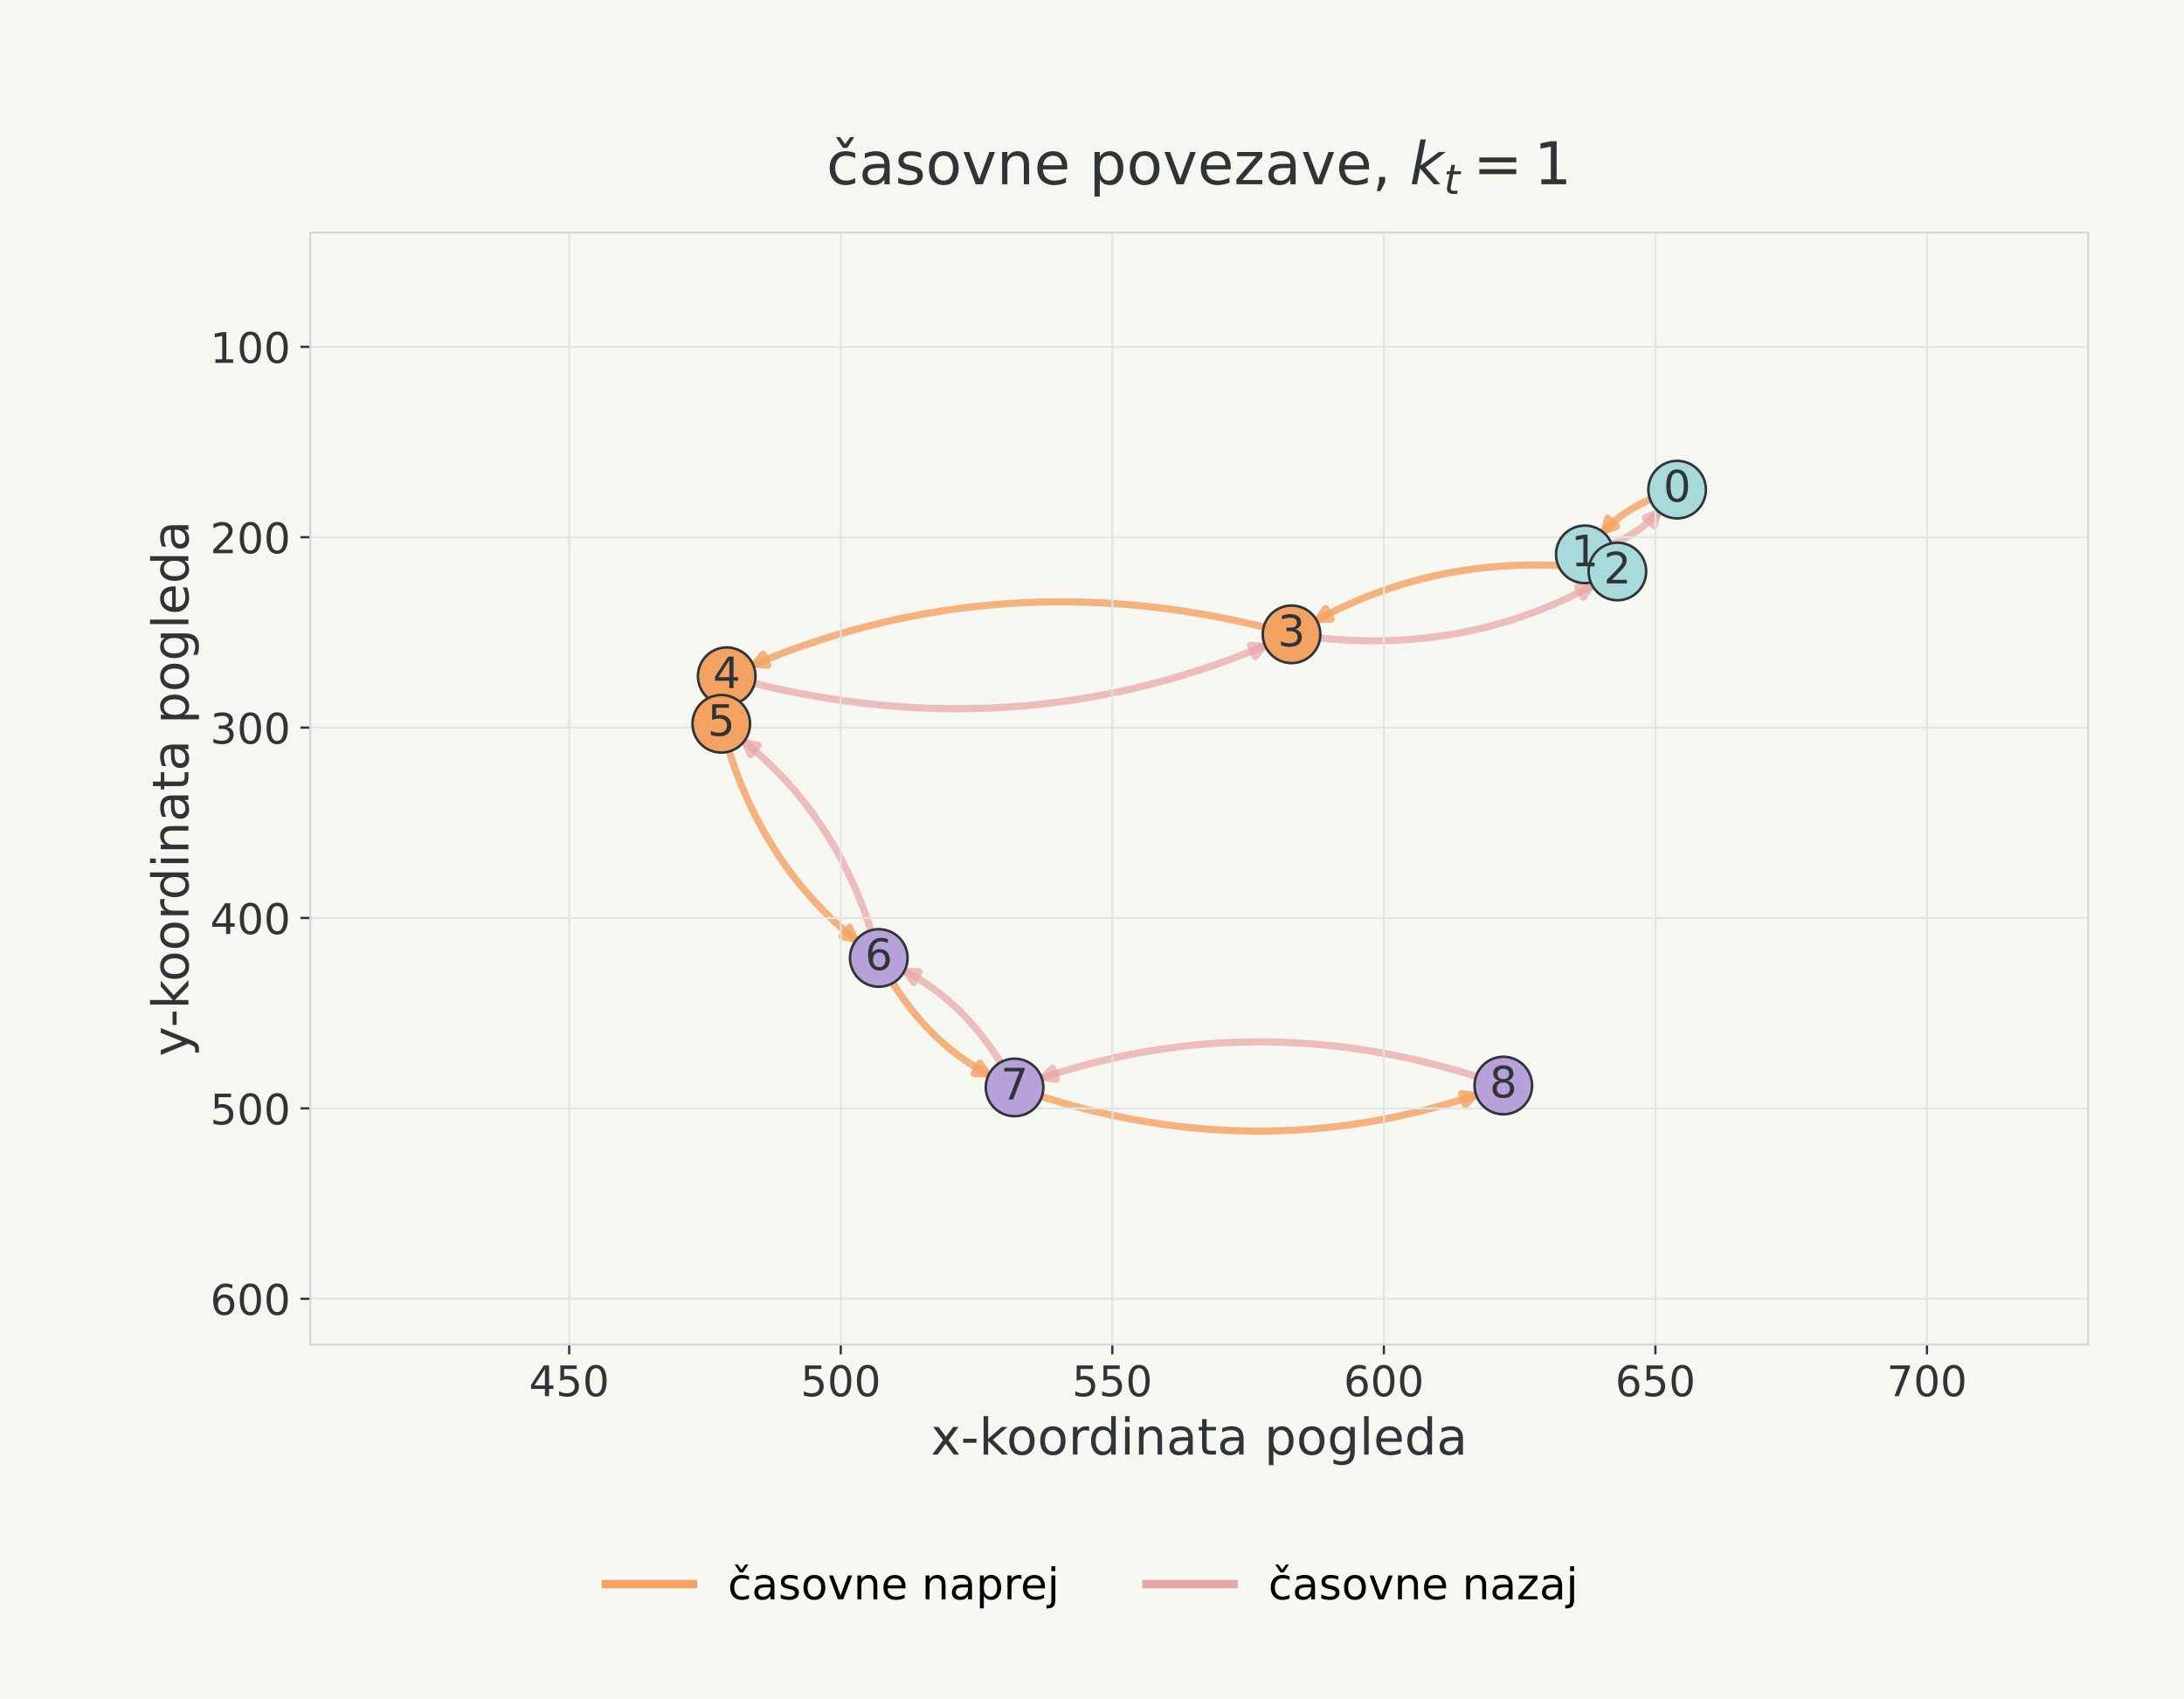
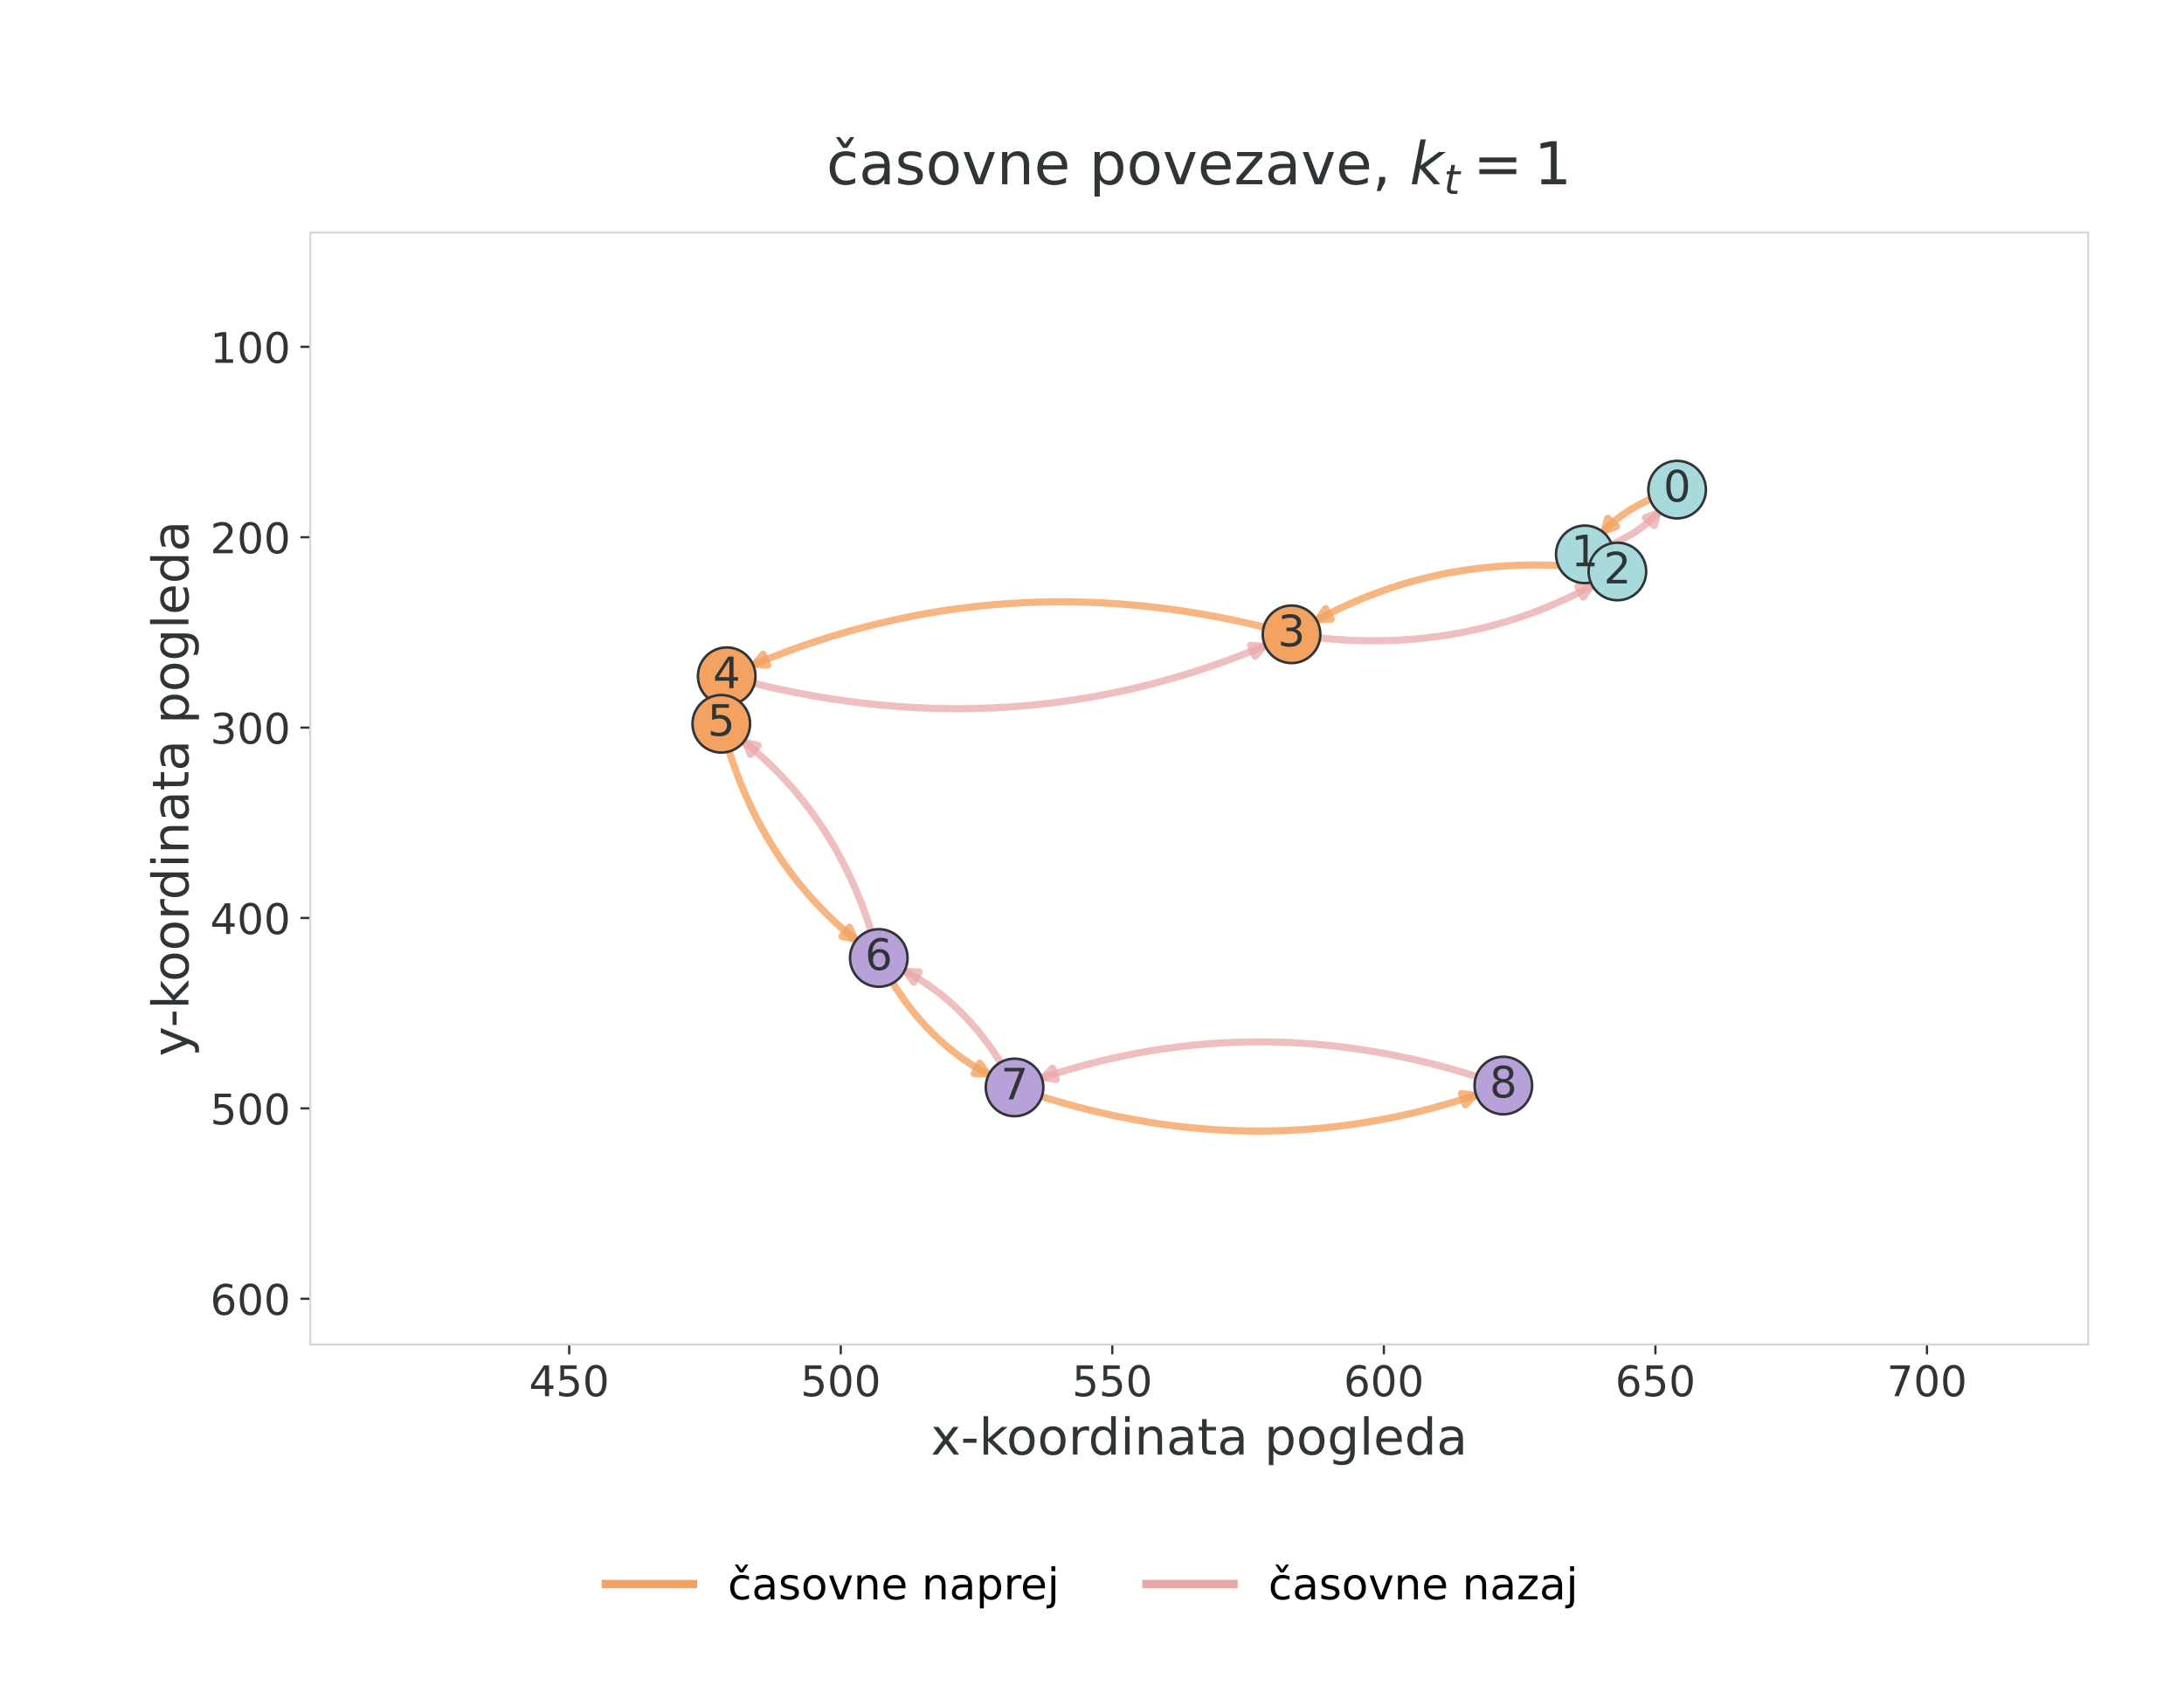
<svg xmlns="http://www.w3.org/2000/svg" xmlns:xlink="http://www.w3.org/1999/xlink" width="777.6pt" height="604.8pt" viewBox="0 0 777.6 604.8" version="1.1">
  <defs>
    <style type="text/css">*{stroke-linejoin: round; stroke-linecap: butt}</style>
  </defs>
  <g id="figure_1">
    <g id="patch_1">
-       <path d="M 0 604.8  L 777.6 604.8  L 777.6 0  L 0 0  z " style="fill: #f7f7f2" />
+       <path d="M 0 604.8  L 777.6 604.8  L 777.6 0  L 0 0  L 0 604.8  z " style="fill: none" />
    </g>
    <g id="axes_1">
      <g id="patch_2">
-         <path d="M 110.468 478.744  L 743.472 478.744  L 743.472 82.808  L 110.468 82.808  z " style="fill: #f7f7f2" />
+         <path d="M 110.468 478.744  L 743.472 478.744  L 743.472 82.808  L 110.468 82.808  L 110.468 478.744  z " style="fill: none" />
      </g>
      <g id="patch_3">
-         <path d="M 589.633 176.89  Q 577.819 181.767 571.134 189.1  " clip-path="url(#pa1e1b4587c)" style="fill: none; opacity: 0.8; stroke: #f4a261; stroke-width: 2.556; stroke-linecap: round" />
-         <path d="M 575.541 187.401  L 571.134 189.1  L 572.419 184.556  z " clip-path="url(#pa1e1b4587c)" style="fill: #f4a261; opacity: 0.8; stroke: #f4a261; stroke-width: 2.556; stroke-linecap: round" />
+         <path d="M 589.633 176.89  Q 577.819 181.767 571.134 189.1  " clip-path="url(#p4561eba653)" style="fill: none; opacity: 0.8; stroke: #f4a261; stroke-width: 2.556; stroke-linecap: round" />
+         <path d="M 575.541 187.401  L 571.134 189.1  L 572.419 184.556  z " clip-path="url(#p4561eba653)" style="fill: #f4a261; opacity: 0.8; stroke: #f4a261; stroke-width: 2.556; stroke-linecap: round" />
      </g>
      <g id="patch_4">
-         <path d="M 570.669 202.043  Q 573.088 203.105 573.032 203.098  " clip-path="url(#pa1e1b4587c)" style="fill: none; opacity: 0.8; stroke: #f4a261; stroke-width: 2.556; stroke-linecap: round" />
-         <path d="M 569.14 200.422  L 573.032 203.098  L 568.557 204.606  z " clip-path="url(#pa1e1b4587c)" style="fill: #f4a261; opacity: 0.8; stroke: #f4a261; stroke-width: 2.556; stroke-linecap: round" />
+         <path d="M 570.669 202.043  Q 573.088 203.105 573.032 203.098  " clip-path="url(#p4561eba653)" style="fill: none; opacity: 0.8; stroke: #f4a261; stroke-width: 2.556; stroke-linecap: round" />
+         <path d="M 569.14 200.422  L 573.032 203.098  L 568.557 204.606  z " clip-path="url(#p4561eba653)" style="fill: #f4a261; opacity: 0.8; stroke: #f4a261; stroke-width: 2.556; stroke-linecap: round" />
      </g>
      <g id="patch_5">
-         <path d="M 568.015 202.429  Q 514.306 196.279 469.249 220.6  " clip-path="url(#pa1e1b4587c)" style="fill: none; opacity: 0.8; stroke: #f4a261; stroke-width: 2.556; stroke-linecap: round" />
-         <path d="M 473.969 220.452  L 469.249 220.6  L 471.963 216.735  z " clip-path="url(#pa1e1b4587c)" style="fill: #f4a261; opacity: 0.8; stroke: #f4a261; stroke-width: 2.556; stroke-linecap: round" />
+         <path d="M 568.015 202.429  Q 514.306 196.279 469.249 220.6  " clip-path="url(#p4561eba653)" style="fill: none; opacity: 0.8; stroke: #f4a261; stroke-width: 2.556; stroke-linecap: round" />
+         <path d="M 473.969 220.452  L 469.249 220.6  L 471.963 216.735  z " clip-path="url(#p4561eba653)" style="fill: #f4a261; opacity: 0.8; stroke: #f4a261; stroke-width: 2.556; stroke-linecap: round" />
      </g>
      <g id="patch_6">
-         <path d="M 452.191 223.831  Q 356.8 199.709 268.647 236.537  " clip-path="url(#pa1e1b4587c)" style="fill: none; opacity: 0.8; stroke: #f4a261; stroke-width: 2.556; stroke-linecap: round" />
-         <path d="M 273.359 236.858  L 268.647 236.537  L 271.73 232.96  z " clip-path="url(#pa1e1b4587c)" style="fill: #f4a261; opacity: 0.8; stroke: #f4a261; stroke-width: 2.556; stroke-linecap: round" />
+         <path d="M 452.191 223.831  Q 356.8 199.709 268.647 236.537  " clip-path="url(#p4561eba653)" style="fill: none; opacity: 0.8; stroke: #f4a261; stroke-width: 2.556; stroke-linecap: round" />
+         <path d="M 273.359 236.858  L 268.647 236.537  L 271.73 232.96  z " clip-path="url(#p4561eba653)" style="fill: #f4a261; opacity: 0.8; stroke: #f4a261; stroke-width: 2.556; stroke-linecap: round" />
      </g>
      <g id="patch_7">
-         <path d="M 256.346 248.331  Q 256.237 249.078 256.409 246.982  " clip-path="url(#pa1e1b4587c)" style="fill: none; opacity: 0.8; stroke: #f4a261; stroke-width: 2.556; stroke-linecap: round" />
-         <path d="M 258.858 242.945  L 256.409 246.982  L 254.649 242.6  z " clip-path="url(#pa1e1b4587c)" style="fill: #f4a261; opacity: 0.8; stroke: #f4a261; stroke-width: 2.556; stroke-linecap: round" />
+         <path d="M 256.346 248.331  Q 256.237 249.078 256.409 246.982  " clip-path="url(#p4561eba653)" style="fill: none; opacity: 0.8; stroke: #f4a261; stroke-width: 2.556; stroke-linecap: round" />
+         <path d="M 258.858 242.945  L 256.409 246.982  L 254.649 242.6  z " clip-path="url(#p4561eba653)" style="fill: #f4a261; opacity: 0.8; stroke: #f4a261; stroke-width: 2.556; stroke-linecap: round" />
      </g>
      <g id="patch_8">
-         <path d="M 258.925 265.361  Q 271.914 308.116 304.393 334.471  " clip-path="url(#pa1e1b4587c)" style="fill: none; opacity: 0.8; stroke: #f4a261; stroke-width: 2.556; stroke-linecap: round" />
-         <path d="M 302.444 330.17  L 304.393 334.471  L 299.783 333.45  z " clip-path="url(#pa1e1b4587c)" style="fill: #f4a261; opacity: 0.8; stroke: #f4a261; stroke-width: 2.556; stroke-linecap: round" />
+         <path d="M 258.925 265.361  Q 271.914 308.116 304.393 334.471  " clip-path="url(#p4561eba653)" style="fill: none; opacity: 0.8; stroke: #f4a261; stroke-width: 2.556; stroke-linecap: round" />
+         <path d="M 302.444 330.17  L 304.393 334.471  L 299.783 333.45  z " clip-path="url(#p4561eba653)" style="fill: #f4a261; opacity: 0.8; stroke: #f4a261; stroke-width: 2.556; stroke-linecap: round" />
      </g>
      <g id="patch_9">
-         <path d="M 316.682 348.064  Q 330.42 371.118 351.579 382.401  " clip-path="url(#pa1e1b4587c)" style="fill: none; opacity: 0.8; stroke: #f4a261; stroke-width: 2.556; stroke-linecap: round" />
-         <path d="M 348.845 378.55  L 351.579 382.401  L 346.858 382.277  z " clip-path="url(#pa1e1b4587c)" style="fill: #f4a261; opacity: 0.8; stroke: #f4a261; stroke-width: 2.556; stroke-linecap: round" />
+         <path d="M 316.682 348.064  Q 330.42 371.118 351.579 382.401  " clip-path="url(#p4561eba653)" style="fill: none; opacity: 0.8; stroke: #f4a261; stroke-width: 2.556; stroke-linecap: round" />
+         <path d="M 348.845 378.55  L 351.579 382.401  L 346.858 382.277  z " clip-path="url(#p4561eba653)" style="fill: #f4a261; opacity: 0.8; stroke: #f4a261; stroke-width: 2.556; stroke-linecap: round" />
      </g>
      <g id="patch_10">
-         <path d="M 368.721 389.76  Q 448.351 415.617 525.065 390.045  " clip-path="url(#pa1e1b4587c)" style="fill: none; opacity: 0.8; stroke: #f4a261; stroke-width: 2.556; stroke-linecap: round" />
-         <path d="M 520.39 389.378  L 525.065 390.045  L 521.726 393.385  z " clip-path="url(#pa1e1b4587c)" style="fill: #f4a261; opacity: 0.8; stroke: #f4a261; stroke-width: 2.556; stroke-linecap: round" />
+         <path d="M 368.721 389.76  Q 448.351 415.617 525.065 390.045  " clip-path="url(#p4561eba653)" style="fill: none; opacity: 0.8; stroke: #f4a261; stroke-width: 2.556; stroke-linecap: round" />
+         <path d="M 520.39 389.378  L 525.065 390.045  L 521.726 393.385  z " clip-path="url(#p4561eba653)" style="fill: #f4a261; opacity: 0.8; stroke: #f4a261; stroke-width: 2.556; stroke-linecap: round" />
      </g>
      <g id="patch_11">
-         <path d="M 571.76 194.842  Q 583.573 189.966 590.258 182.633  " clip-path="url(#pa1e1b4587c)" style="fill: none; opacity: 0.72; stroke: #e9a6a6; stroke-width: 2.556; stroke-linecap: round" />
-         <path d="M 585.852 184.331  L 590.258 182.633  L 588.973 187.177  z " clip-path="url(#pa1e1b4587c)" style="fill: #e9a6a6; opacity: 0.72; stroke: #e9a6a6; stroke-width: 2.556; stroke-linecap: round" />
+         <path d="M 571.76 194.842  Q 583.573 189.966 590.258 182.633  " clip-path="url(#p4561eba653)" style="fill: none; opacity: 0.72; stroke: #e9a6a6; stroke-width: 2.556; stroke-linecap: round" />
+         <path d="M 585.852 184.331  L 590.258 182.633  L 588.973 187.177  z " clip-path="url(#p4561eba653)" style="fill: #e9a6a6; opacity: 0.72; stroke: #e9a6a6; stroke-width: 2.556; stroke-linecap: round" />
      </g>
      <g id="patch_12">
-         <path d="M 569.453 198.84  Q 567.034 197.778 567.09 197.786  " clip-path="url(#pa1e1b4587c)" style="fill: none; opacity: 0.72; stroke: #e9a6a6; stroke-width: 2.556; stroke-linecap: round" />
-         <path d="M 570.982 200.461  L 567.09 197.786  L 571.566 196.278  z " clip-path="url(#pa1e1b4587c)" style="fill: #e9a6a6; opacity: 0.72; stroke: #e9a6a6; stroke-width: 2.556; stroke-linecap: round" />
+         <path d="M 569.453 198.84  Q 567.034 197.778 567.09 197.786  " clip-path="url(#p4561eba653)" style="fill: none; opacity: 0.72; stroke: #e9a6a6; stroke-width: 2.556; stroke-linecap: round" />
+         <path d="M 570.982 200.461  L 567.09 197.786  L 571.566 196.278  z " clip-path="url(#p4561eba653)" style="fill: #e9a6a6; opacity: 0.72; stroke: #e9a6a6; stroke-width: 2.556; stroke-linecap: round" />
      </g>
      <g id="patch_13">
-         <path d="M 467.689 226.927  Q 521.399 233.078 566.456 208.756  " clip-path="url(#pa1e1b4587c)" style="fill: none; opacity: 0.72; stroke: #e9a6a6; stroke-width: 2.556; stroke-linecap: round" />
-         <path d="M 561.735 208.904  L 566.456 208.756  L 563.742 212.621  z " clip-path="url(#pa1e1b4587c)" style="fill: #e9a6a6; opacity: 0.72; stroke: #e9a6a6; stroke-width: 2.556; stroke-linecap: round" />
+         <path d="M 467.689 226.927  Q 521.399 233.078 566.456 208.756  " clip-path="url(#p4561eba653)" style="fill: none; opacity: 0.72; stroke: #e9a6a6; stroke-width: 2.556; stroke-linecap: round" />
+         <path d="M 561.735 208.904  L 566.456 208.756  L 563.742 212.621  z " clip-path="url(#p4561eba653)" style="fill: #e9a6a6; opacity: 0.72; stroke: #e9a6a6; stroke-width: 2.556; stroke-linecap: round" />
      </g>
      <g id="patch_14">
-         <path d="M 266.393 242.811  Q 361.784 266.933 449.937 230.105  " clip-path="url(#pa1e1b4587c)" style="fill: none; opacity: 0.72; stroke: #e9a6a6; stroke-width: 2.556; stroke-linecap: round" />
-         <path d="M 445.225 229.785  L 449.937 230.105  L 446.853 233.682  z " clip-path="url(#pa1e1b4587c)" style="fill: #e9a6a6; opacity: 0.72; stroke: #e9a6a6; stroke-width: 2.556; stroke-linecap: round" />
+         <path d="M 266.393 242.811  Q 361.784 266.933 449.937 230.105  " clip-path="url(#p4561eba653)" style="fill: none; opacity: 0.72; stroke: #e9a6a6; stroke-width: 2.556; stroke-linecap: round" />
+         <path d="M 445.225 229.785  L 449.937 230.105  L 446.853 233.682  z " clip-path="url(#p4561eba653)" style="fill: #e9a6a6; opacity: 0.72; stroke: #e9a6a6; stroke-width: 2.556; stroke-linecap: round" />
      </g>
      <g id="patch_15">
-         <path d="M 259.202 250.174  Q 259.312 249.427 259.14 251.523  " clip-path="url(#pa1e1b4587c)" style="fill: none; opacity: 0.72; stroke: #e9a6a6; stroke-width: 2.556; stroke-linecap: round" />
-         <path d="M 256.69 255.56  L 259.14 251.523  L 260.9 255.905  z " clip-path="url(#pa1e1b4587c)" style="fill: #e9a6a6; opacity: 0.72; stroke: #e9a6a6; stroke-width: 2.556; stroke-linecap: round" />
+         <path d="M 259.202 250.174  Q 259.312 249.427 259.14 251.523  " clip-path="url(#p4561eba653)" style="fill: none; opacity: 0.72; stroke: #e9a6a6; stroke-width: 2.556; stroke-linecap: round" />
+         <path d="M 256.69 255.56  L 259.14 251.523  L 260.9 255.905  z " clip-path="url(#p4561eba653)" style="fill: #e9a6a6; opacity: 0.72; stroke: #e9a6a6; stroke-width: 2.556; stroke-linecap: round" />
      </g>
      <g id="patch_16">
-         <path d="M 310.767 333.477  Q 297.778 290.722 265.298 264.367  " clip-path="url(#pa1e1b4587c)" style="fill: none; opacity: 0.72; stroke: #e9a6a6; stroke-width: 2.556; stroke-linecap: round" />
-         <path d="M 267.247 268.668  L 265.298 264.367  L 269.909 265.388  z " clip-path="url(#pa1e1b4587c)" style="fill: #e9a6a6; opacity: 0.72; stroke: #e9a6a6; stroke-width: 2.556; stroke-linecap: round" />
+         <path d="M 310.767 333.477  Q 297.778 290.722 265.298 264.367  " clip-path="url(#p4561eba653)" style="fill: none; opacity: 0.72; stroke: #e9a6a6; stroke-width: 2.556; stroke-linecap: round" />
+         <path d="M 267.247 268.668  L 265.298 264.367  L 269.909 265.388  z " clip-path="url(#p4561eba653)" style="fill: #e9a6a6; opacity: 0.72; stroke: #e9a6a6; stroke-width: 2.556; stroke-linecap: round" />
      </g>
      <g id="patch_17">
-         <path d="M 357.427 380.258  Q 343.69 357.204 322.531 345.921  " clip-path="url(#pa1e1b4587c)" style="fill: none; opacity: 0.72; stroke: #e9a6a6; stroke-width: 2.556; stroke-linecap: round" />
-         <path d="M 325.264 349.772  L 322.531 345.921  L 327.252 346.045  z " clip-path="url(#pa1e1b4587c)" style="fill: #e9a6a6; opacity: 0.72; stroke: #e9a6a6; stroke-width: 2.556; stroke-linecap: round" />
+         <path d="M 357.427 380.258  Q 343.69 357.204 322.531 345.921  " clip-path="url(#p4561eba653)" style="fill: none; opacity: 0.72; stroke: #e9a6a6; stroke-width: 2.556; stroke-linecap: round" />
+         <path d="M 325.264 349.772  L 322.531 345.921  L 327.252 346.045  z " clip-path="url(#p4561eba653)" style="fill: #e9a6a6; opacity: 0.72; stroke: #e9a6a6; stroke-width: 2.556; stroke-linecap: round" />
      </g>
      <g id="patch_18">
-         <path d="M 527.759 383.983  Q 448.13 358.126 371.416 383.697  " clip-path="url(#pa1e1b4587c)" style="fill: none; opacity: 0.72; stroke: #e9a6a6; stroke-width: 2.556; stroke-linecap: round" />
-         <path d="M 376.091 384.365  L 371.416 383.697  L 374.755 380.358  z " clip-path="url(#pa1e1b4587c)" style="fill: #e9a6a6; opacity: 0.72; stroke: #e9a6a6; stroke-width: 2.556; stroke-linecap: round" />
+         <path d="M 527.759 383.983  Q 448.13 358.126 371.416 383.697  " clip-path="url(#p4561eba653)" style="fill: none; opacity: 0.72; stroke: #e9a6a6; stroke-width: 2.556; stroke-linecap: round" />
+         <path d="M 376.091 384.365  L 371.416 383.697  L 374.755 380.358  z " clip-path="url(#p4561eba653)" style="fill: #e9a6a6; opacity: 0.72; stroke: #e9a6a6; stroke-width: 2.556; stroke-linecap: round" />
      </g>
      <g id="matplotlib.axis_1">
        <g id="xtick_1">
          <g id="line2d_1">
-             <path d="M 202.665 478.744  L 202.665 82.808  " clip-path="url(#pa1e1b4587c)" style="fill: none; stroke: #dde4e6; stroke-opacity: 0.9; stroke-width: 0.7; stroke-linecap: square" />
-           </g>
-           <g id="line2d_2">
            <defs>
-               <path id="mafacc104d8" d="M 0 0  L 0 3.5  " style="stroke: #2f3437; stroke-width: 0.8" />
+               <path id="m007cd8a713" d="M 0 0  L 0 3.5  " style="stroke: #2f3437; stroke-width: 0.8" />
            </defs>
            <g>
-               <use xlink:href="#mafacc104d8" x="202.665" y="478.744" style="fill: #2f3437; stroke: #2f3437; stroke-width: 0.8" />
+               <use xlink:href="#m007cd8a713" x="202.665" y="478.744" style="fill: #2f3437; stroke: #2f3437; stroke-width: 0.8" />
            </g>
          </g>
          <g id="text_1">
            <text style="font-size: 15px; font-family: 'DejaVu Sans'; text-anchor: middle; fill: #2f3437" x="202.665" y="497.142" transform="rotate(-0 202.6651 497.1417)">450</text>
          </g>
        </g>
        <g id="xtick_2">
-           <g id="line2d_3">
-             <path d="M 299.348 478.744  L 299.348 82.808  " clip-path="url(#pa1e1b4587c)" style="fill: none; stroke: #dde4e6; stroke-opacity: 0.9; stroke-width: 0.7; stroke-linecap: square" />
-           </g>
-           <g id="line2d_4">
-             <g>
-               <use xlink:href="#mafacc104d8" x="299.348" y="478.744" style="fill: #2f3437; stroke: #2f3437; stroke-width: 0.8" />
+           <g id="line2d_2">
+             <g>
+               <use xlink:href="#m007cd8a713" x="299.348" y="478.744" style="fill: #2f3437; stroke: #2f3437; stroke-width: 0.8" />
            </g>
          </g>
          <g id="text_2">
            <text style="font-size: 15px; font-family: 'DejaVu Sans'; text-anchor: middle; fill: #2f3437" x="299.348" y="497.142" transform="rotate(-0 299.3482 497.1417)">500</text>
          </g>
        </g>
        <g id="xtick_3">
-           <g id="line2d_5">
-             <path d="M 396.031 478.744  L 396.031 82.808  " clip-path="url(#pa1e1b4587c)" style="fill: none; stroke: #dde4e6; stroke-opacity: 0.9; stroke-width: 0.7; stroke-linecap: square" />
-           </g>
-           <g id="line2d_6">
-             <g>
-               <use xlink:href="#mafacc104d8" x="396.031" y="478.744" style="fill: #2f3437; stroke: #2f3437; stroke-width: 0.8" />
+           <g id="line2d_3">
+             <g>
+               <use xlink:href="#m007cd8a713" x="396.031" y="478.744" style="fill: #2f3437; stroke: #2f3437; stroke-width: 0.8" />
            </g>
          </g>
          <g id="text_3">
            <text style="font-size: 15px; font-family: 'DejaVu Sans'; text-anchor: middle; fill: #2f3437" x="396.031" y="497.142" transform="rotate(-0 396.0314 497.1417)">550</text>
          </g>
        </g>
        <g id="xtick_4">
-           <g id="line2d_7">
-             <path d="M 492.715 478.744  L 492.715 82.808  " clip-path="url(#pa1e1b4587c)" style="fill: none; stroke: #dde4e6; stroke-opacity: 0.9; stroke-width: 0.7; stroke-linecap: square" />
-           </g>
-           <g id="line2d_8">
-             <g>
-               <use xlink:href="#mafacc104d8" x="492.715" y="478.744" style="fill: #2f3437; stroke: #2f3437; stroke-width: 0.8" />
+           <g id="line2d_4">
+             <g>
+               <use xlink:href="#m007cd8a713" x="492.715" y="478.744" style="fill: #2f3437; stroke: #2f3437; stroke-width: 0.8" />
            </g>
          </g>
          <g id="text_4">
            <text style="font-size: 15px; font-family: 'DejaVu Sans'; text-anchor: middle; fill: #2f3437" x="492.715" y="497.142" transform="rotate(-0 492.7145 497.1417)">600</text>
          </g>
        </g>
        <g id="xtick_5">
-           <g id="line2d_9">
-             <path d="M 589.398 478.744  L 589.398 82.808  " clip-path="url(#pa1e1b4587c)" style="fill: none; stroke: #dde4e6; stroke-opacity: 0.9; stroke-width: 0.7; stroke-linecap: square" />
-           </g>
-           <g id="line2d_10">
-             <g>
-               <use xlink:href="#mafacc104d8" x="589.398" y="478.744" style="fill: #2f3437; stroke: #2f3437; stroke-width: 0.8" />
+           <g id="line2d_5">
+             <g>
+               <use xlink:href="#m007cd8a713" x="589.398" y="478.744" style="fill: #2f3437; stroke: #2f3437; stroke-width: 0.8" />
            </g>
          </g>
          <g id="text_5">
            <text style="font-size: 15px; font-family: 'DejaVu Sans'; text-anchor: middle; fill: #2f3437" x="589.398" y="497.142" transform="rotate(-0 589.3977 497.1417)">650</text>
          </g>
        </g>
        <g id="xtick_6">
-           <g id="line2d_11">
-             <path d="M 686.081 478.744  L 686.081 82.808  " clip-path="url(#pa1e1b4587c)" style="fill: none; stroke: #dde4e6; stroke-opacity: 0.9; stroke-width: 0.7; stroke-linecap: square" />
-           </g>
-           <g id="line2d_12">
-             <g>
-               <use xlink:href="#mafacc104d8" x="686.081" y="478.744" style="fill: #2f3437; stroke: #2f3437; stroke-width: 0.8" />
+           <g id="line2d_6">
+             <g>
+               <use xlink:href="#m007cd8a713" x="686.081" y="478.744" style="fill: #2f3437; stroke: #2f3437; stroke-width: 0.8" />
            </g>
          </g>
          <g id="text_6">
            <text style="font-size: 15px; font-family: 'DejaVu Sans'; text-anchor: middle; fill: #2f3437" x="686.081" y="497.142" transform="rotate(-0 686.0809 497.1417)">700</text>
          </g>
        </g>
        <g id="text_7">
          <text style="font-size: 18px; font-family: 'DejaVu Sans'; text-anchor: middle; fill: #2f3437" x="426.97" y="517.938" transform="rotate(-0 426.97 517.9384)">x-koordinata pogleda</text>
        </g>
      </g>
      <g id="matplotlib.axis_2">
        <g id="ytick_1">
-           <g id="line2d_13">
-             <path d="M 110.468 123.497  L 743.472 123.497  " clip-path="url(#pa1e1b4587c)" style="fill: none; stroke: #dde4e6; stroke-opacity: 0.9; stroke-width: 0.7; stroke-linecap: square" />
-           </g>
-           <g id="line2d_14">
+           <g id="line2d_7">
            <defs>
-               <path id="mcc39083037" d="M 0 0  L -3.5 0  " style="stroke: #2f3437; stroke-width: 0.8" />
+               <path id="m9ccfcc645d" d="M 0 0  L -3.5 0  " style="stroke: #2f3437; stroke-width: 0.8" />
            </defs>
            <g>
-               <use xlink:href="#mcc39083037" x="110.468" y="123.497" style="fill: #2f3437; stroke: #2f3437; stroke-width: 0.8" />
+               <use xlink:href="#m9ccfcc645d" x="110.468" y="123.497" style="fill: #2f3437; stroke: #2f3437; stroke-width: 0.8" />
            </g>
          </g>
          <g id="text_8">
            <text style="font-size: 15px; font-family: 'DejaVu Sans'; text-anchor: end; fill: #2f3437" x="103.468" y="129.196" transform="rotate(-0 103.468 129.196)">100</text>
          </g>
        </g>
        <g id="ytick_2">
-           <g id="line2d_15">
-             <path d="M 110.468 191.29  L 743.472 191.29  " clip-path="url(#pa1e1b4587c)" style="fill: none; stroke: #dde4e6; stroke-opacity: 0.9; stroke-width: 0.7; stroke-linecap: square" />
-           </g>
-           <g id="line2d_16">
-             <g>
-               <use xlink:href="#mcc39083037" x="110.468" y="191.29" style="fill: #2f3437; stroke: #2f3437; stroke-width: 0.8" />
+           <g id="line2d_8">
+             <g>
+               <use xlink:href="#m9ccfcc645d" x="110.468" y="191.29" style="fill: #2f3437; stroke: #2f3437; stroke-width: 0.8" />
            </g>
          </g>
          <g id="text_9">
            <text style="font-size: 15px; font-family: 'DejaVu Sans'; text-anchor: end; fill: #2f3437" x="103.468" y="196.989" transform="rotate(-0 103.468 196.9886)">200</text>
          </g>
        </g>
        <g id="ytick_3">
-           <g id="line2d_17">
-             <path d="M 110.468 259.082  L 743.472 259.082  " clip-path="url(#pa1e1b4587c)" style="fill: none; stroke: #dde4e6; stroke-opacity: 0.9; stroke-width: 0.7; stroke-linecap: square" />
-           </g>
-           <g id="line2d_18">
-             <g>
-               <use xlink:href="#mcc39083037" x="110.468" y="259.082" style="fill: #2f3437; stroke: #2f3437; stroke-width: 0.8" />
+           <g id="line2d_9">
+             <g>
+               <use xlink:href="#m9ccfcc645d" x="110.468" y="259.082" style="fill: #2f3437; stroke: #2f3437; stroke-width: 0.8" />
            </g>
          </g>
          <g id="text_10">
            <text style="font-size: 15px; font-family: 'DejaVu Sans'; text-anchor: end; fill: #2f3437" x="103.468" y="264.781" transform="rotate(-0 103.468 264.7812)">300</text>
          </g>
        </g>
        <g id="ytick_4">
-           <g id="line2d_19">
-             <path d="M 110.468 326.875  L 743.472 326.875  " clip-path="url(#pa1e1b4587c)" style="fill: none; stroke: #dde4e6; stroke-opacity: 0.9; stroke-width: 0.7; stroke-linecap: square" />
-           </g>
-           <g id="line2d_20">
-             <g>
-               <use xlink:href="#mcc39083037" x="110.468" y="326.875" style="fill: #2f3437; stroke: #2f3437; stroke-width: 0.8" />
+           <g id="line2d_10">
+             <g>
+               <use xlink:href="#m9ccfcc645d" x="110.468" y="326.875" style="fill: #2f3437; stroke: #2f3437; stroke-width: 0.8" />
            </g>
          </g>
          <g id="text_11">
            <text style="font-size: 15px; font-family: 'DejaVu Sans'; text-anchor: end; fill: #2f3437" x="103.468" y="332.574" transform="rotate(-0 103.468 332.5738)">400</text>
          </g>
        </g>
        <g id="ytick_5">
-           <g id="line2d_21">
-             <path d="M 110.468 394.668  L 743.472 394.668  " clip-path="url(#pa1e1b4587c)" style="fill: none; stroke: #dde4e6; stroke-opacity: 0.9; stroke-width: 0.7; stroke-linecap: square" />
-           </g>
-           <g id="line2d_22">
-             <g>
-               <use xlink:href="#mcc39083037" x="110.468" y="394.668" style="fill: #2f3437; stroke: #2f3437; stroke-width: 0.8" />
+           <g id="line2d_11">
+             <g>
+               <use xlink:href="#m9ccfcc645d" x="110.468" y="394.668" style="fill: #2f3437; stroke: #2f3437; stroke-width: 0.8" />
            </g>
          </g>
          <g id="text_12">
            <text style="font-size: 15px; font-family: 'DejaVu Sans'; text-anchor: end; fill: #2f3437" x="103.468" y="400.366" transform="rotate(-0 103.468 400.3664)">500</text>
          </g>
        </g>
        <g id="ytick_6">
-           <g id="line2d_23">
-             <path d="M 110.468 462.46  L 743.472 462.46  " clip-path="url(#pa1e1b4587c)" style="fill: none; stroke: #dde4e6; stroke-opacity: 0.9; stroke-width: 0.7; stroke-linecap: square" />
-           </g>
-           <g id="line2d_24">
-             <g>
-               <use xlink:href="#mcc39083037" x="110.468" y="462.46" style="fill: #2f3437; stroke: #2f3437; stroke-width: 0.8" />
+           <g id="line2d_12">
+             <g>
+               <use xlink:href="#m9ccfcc645d" x="110.468" y="462.46" style="fill: #2f3437; stroke: #2f3437; stroke-width: 0.8" />
            </g>
          </g>
          <g id="text_13">
            <text style="font-size: 15px; font-family: 'DejaVu Sans'; text-anchor: end; fill: #2f3437" x="103.468" y="468.159" transform="rotate(-0 103.468 468.159)">600</text>
          </g>
        </g>
        <g id="text_14">
          <text style="font-size: 18px; font-family: 'DejaVu Sans'; text-anchor: middle; fill: #2f3437" x="67.093" y="280.776" transform="rotate(-90 67.09331 280.776)">y-koordinata pogleda</text>
        </g>
      </g>
      <g id="patch_19">
        <path d="M 110.468 478.744  L 110.468 82.808  " style="fill: none; stroke: #cfd8dc; stroke-width: 0.7; stroke-linejoin: miter; stroke-linecap: square" />
      </g>
      <g id="patch_20">
        <path d="M 743.472 478.744  L 743.472 82.808  " style="fill: none; stroke: #cfd8dc; stroke-width: 0.7; stroke-linejoin: miter; stroke-linecap: square" />
      </g>
      <g id="patch_21">
        <path d="M 110.468 478.744  L 743.472 478.744  " style="fill: none; stroke: #cfd8dc; stroke-width: 0.7; stroke-linejoin: miter; stroke-linecap: square" />
      </g>
      <g id="patch_22">
        <path d="M 110.468 82.808  L 743.472 82.808  " style="fill: none; stroke: #cfd8dc; stroke-width: 0.7; stroke-linejoin: miter; stroke-linecap: square" />
      </g>
      <g id="PathCollection_1">
        <defs>
-           <path id="m9e42850e7d" d="M 0 10.247  C 2.718 10.247 5.324 9.167 7.246 7.246  C 9.167 5.324 10.247 2.718 10.247 0  C 10.247 -2.718 9.167 -5.324 7.246 -7.246  C 5.324 -9.167 2.718 -10.247 0 -10.247  C -2.718 -10.247 -5.324 -9.167 -7.246 -7.246  C -9.167 -5.324 -10.247 -2.718 -10.247 0  C -10.247 2.718 -9.167 5.324 -7.246 7.246  C -5.324 9.167 -2.718 10.247 0 10.247  z " style="stroke: #2f3437; stroke-width: 0.9" />
+           <path id="m5e064bfc73" d="M 0 10.247  C 2.718 10.247 5.324 9.167 7.246 7.246  C 9.167 5.324 10.247 2.718 10.247 0  C 10.247 -2.718 9.167 -5.324 7.246 -7.246  C 5.324 -9.167 2.718 -10.247 0 -10.247  C -2.718 -10.247 -5.324 -9.167 -7.246 -7.246  C -9.167 -5.324 -10.247 -2.718 -10.247 0  C -10.247 2.718 -9.167 5.324 -7.246 7.246  C -5.324 9.167 -2.718 10.247 0 10.247  z " style="stroke: #2f3437; stroke-width: 0.9" />
        </defs>
-         <g clip-path="url(#pa1e1b4587c)">
-           <use xlink:href="#m9e42850e7d" x="597.132" y="174.342" style="fill: #a8dadc; stroke: #2f3437; stroke-width: 0.9" />
+         <g clip-path="url(#p4561eba653)">
+           <use xlink:href="#m5e064bfc73" x="597.132" y="174.342" style="fill: #a8dadc; stroke: #2f3437; stroke-width: 0.9" />
        </g>
      </g>
      <g id="PathCollection_2">
-         <g clip-path="url(#pa1e1b4587c)">
-           <use xlink:href="#m9e42850e7d" x="564.26" y="197.391" style="fill: #a8dadc; stroke: #2f3437; stroke-width: 0.9" />
+         <g clip-path="url(#p4561eba653)">
+           <use xlink:href="#m5e064bfc73" x="564.26" y="197.391" style="fill: #a8dadc; stroke: #2f3437; stroke-width: 0.9" />
        </g>
      </g>
      <g id="PathCollection_3">
-         <g clip-path="url(#pa1e1b4587c)">
-           <use xlink:href="#m9e42850e7d" x="575.862" y="203.492" style="fill: #a8dadc; stroke: #2f3437; stroke-width: 0.9" />
+         <g clip-path="url(#p4561eba653)">
+           <use xlink:href="#m5e064bfc73" x="575.862" y="203.492" style="fill: #a8dadc; stroke: #2f3437; stroke-width: 0.9" />
        </g>
      </g>
      <g id="PathCollection_4">
        <defs>
-           <path id="mf431283a0d" d="M 0 10.247  C 2.718 10.247 5.324 9.167 7.246 7.246  C 9.167 5.324 10.247 2.718 10.247 0  C 10.247 -2.718 9.167 -5.324 7.246 -7.246  C 5.324 -9.167 2.718 -10.247 0 -10.247  C -2.718 -10.247 -5.324 -9.167 -7.246 -7.246  C -9.167 -5.324 -10.247 -2.718 -10.247 0  C -10.247 2.718 -9.167 5.324 -7.246 7.246  C -5.324 9.167 -2.718 10.247 0 10.247  z " style="stroke: #2f3437; stroke-width: 0.9" />
+           <path id="m69a2b4c8a3" d="M 0 10.247  C 2.718 10.247 5.324 9.167 7.246 7.246  C 9.167 5.324 10.247 2.718 10.247 0  C 10.247 -2.718 9.167 -5.324 7.246 -7.246  C 5.324 -9.167 2.718 -10.247 0 -10.247  C -2.718 -10.247 -5.324 -9.167 -7.246 -7.246  C -9.167 -5.324 -10.247 -2.718 -10.247 0  C -10.247 2.718 -9.167 5.324 -7.246 7.246  C -5.324 9.167 -2.718 10.247 0 10.247  z " style="stroke: #2f3437; stroke-width: 0.9" />
        </defs>
-         <g clip-path="url(#pa1e1b4587c)">
-           <use xlink:href="#mf431283a0d" x="459.842" y="225.864" style="fill: #f4a261; stroke: #2f3437; stroke-width: 0.9" />
+         <g clip-path="url(#p4561eba653)">
+           <use xlink:href="#m69a2b4c8a3" x="459.842" y="225.864" style="fill: #f4a261; stroke: #2f3437; stroke-width: 0.9" />
        </g>
      </g>
      <g id="PathCollection_5">
-         <g clip-path="url(#pa1e1b4587c)">
-           <use xlink:href="#mf431283a0d" x="258.741" y="240.778" style="fill: #f4a261; stroke: #2f3437; stroke-width: 0.9" />
+         <g clip-path="url(#p4561eba653)">
+           <use xlink:href="#m69a2b4c8a3" x="258.741" y="240.778" style="fill: #f4a261; stroke: #2f3437; stroke-width: 0.9" />
        </g>
      </g>
      <g id="PathCollection_6">
-         <g clip-path="url(#pa1e1b4587c)">
-           <use xlink:href="#mf431283a0d" x="256.808" y="257.727" style="fill: #f4a261; stroke: #2f3437; stroke-width: 0.9" />
+         <g clip-path="url(#p4561eba653)">
+           <use xlink:href="#m69a2b4c8a3" x="256.808" y="257.727" style="fill: #f4a261; stroke: #2f3437; stroke-width: 0.9" />
        </g>
      </g>
      <g id="PathCollection_7">
        <defs>
-           <path id="m620e128881" d="M 0 10.247  C 2.718 10.247 5.324 9.167 7.246 7.246  C 9.167 5.324 10.247 2.718 10.247 0  C 10.247 -2.718 9.167 -5.324 7.246 -7.246  C 5.324 -9.167 2.718 -10.247 0 -10.247  C -2.718 -10.247 -5.324 -9.167 -7.246 -7.246  C -9.167 -5.324 -10.247 -2.718 -10.247 0  C -10.247 2.718 -9.167 5.324 -7.246 7.246  C -5.324 9.167 -2.718 10.247 0 10.247  z " style="stroke: #2f3437; stroke-width: 0.9" />
+           <path id="m2a53756ce3" d="M 0 10.247  C 2.718 10.247 5.324 9.167 7.246 7.246  C 9.167 5.324 10.247 2.718 10.247 0  C 10.247 -2.718 9.167 -5.324 7.246 -7.246  C 5.324 -9.167 2.718 -10.247 0 -10.247  C -2.718 -10.247 -5.324 -9.167 -7.246 -7.246  C -9.167 -5.324 -10.247 -2.718 -10.247 0  C -10.247 2.718 -9.167 5.324 -7.246 7.246  C -5.324 9.167 -2.718 10.247 0 10.247  z " style="stroke: #2f3437; stroke-width: 0.9" />
        </defs>
-         <g clip-path="url(#pa1e1b4587c)">
-           <use xlink:href="#m620e128881" x="312.884" y="341.111" style="fill: #b8a1d9; stroke: #2f3437; stroke-width: 0.9" />
+         <g clip-path="url(#p4561eba653)">
+           <use xlink:href="#m2a53756ce3" x="312.884" y="341.111" style="fill: #b8a1d9; stroke: #2f3437; stroke-width: 0.9" />
        </g>
      </g>
      <g id="PathCollection_8">
-         <g clip-path="url(#pa1e1b4587c)">
-           <use xlink:href="#m620e128881" x="361.225" y="387.21" style="fill: #b8a1d9; stroke: #2f3437; stroke-width: 0.9" />
+         <g clip-path="url(#p4561eba653)">
+           <use xlink:href="#m2a53756ce3" x="361.225" y="387.21" style="fill: #b8a1d9; stroke: #2f3437; stroke-width: 0.9" />
        </g>
      </g>
      <g id="PathCollection_9">
-         <g clip-path="url(#pa1e1b4587c)">
-           <use xlink:href="#m620e128881" x="535.255" y="386.532" style="fill: #b8a1d9; stroke: #2f3437; stroke-width: 0.9" />
+         <g clip-path="url(#p4561eba653)">
+           <use xlink:href="#m2a53756ce3" x="535.255" y="386.532" style="fill: #b8a1d9; stroke: #2f3437; stroke-width: 0.9" />
        </g>
      </g>
      <g id="text_15">
        <g style="fill: #2f3437" transform="translate(294.25 65.808)">
          <text>
            <tspan x="0" y="-0.203" style="font-size: 21px; font-family: 'DejaVu Sans'; fill: #2f3437">č</tspan>
            <tspan x="11.546" y="-0.203" style="font-size: 21px; font-family: 'DejaVu Sans'; fill: #2f3437">a</tspan>
            <tspan x="24.415" y="-0.203" style="font-size: 21px; font-family: 'DejaVu Sans'; fill: #2f3437">s</tspan>
            <tspan x="35.355" y="-0.203" style="font-size: 21px; font-family: 'DejaVu Sans'; fill: #2f3437">o</tspan>
            <tspan x="48.204" y="-0.203" style="font-size: 21px; font-family: 'DejaVu Sans'; fill: #2f3437">v</tspan>
            <tspan x="60.631" y="-0.203" style="font-size: 21px; font-family: 'DejaVu Sans'; fill: #2f3437">n</tspan>
            <tspan x="73.941" y="-0.203" style="font-size: 21px; font-family: 'DejaVu Sans'; fill: #2f3437">e</tspan>
            <tspan x="86.861" y="-0.203" style="font-size: 21px; font-family: 'DejaVu Sans'; fill: #2f3437"> </tspan>
            <tspan x="93.536" y="-0.203" style="font-size: 21px; font-family: 'DejaVu Sans'; fill: #2f3437">p</tspan>
            <tspan x="106.866" y="-0.203" style="font-size: 21px; font-family: 'DejaVu Sans'; fill: #2f3437">o</tspan>
            <tspan x="119.714" y="-0.203" style="font-size: 21px; font-family: 'DejaVu Sans'; fill: #2f3437">v</tspan>
            <tspan x="132.142" y="-0.203" style="font-size: 21px; font-family: 'DejaVu Sans'; fill: #2f3437">e</tspan>
            <tspan x="145.062" y="-0.203" style="font-size: 21px; font-family: 'DejaVu Sans'; fill: #2f3437">z</tspan>
            <tspan x="156.085" y="-0.203" style="font-size: 21px; font-family: 'DejaVu Sans'; fill: #2f3437">a</tspan>
            <tspan x="168.954" y="-0.203" style="font-size: 21px; font-family: 'DejaVu Sans'; fill: #2f3437">v</tspan>
            <tspan x="181.381" y="-0.203" style="font-size: 21px; font-family: 'DejaVu Sans'; fill: #2f3437">e</tspan>
            <tspan x="194.301" y="-0.203" style="font-size: 21px; font-family: 'DejaVu Sans'; fill: #2f3437">,</tspan>
            <tspan x="200.977" y="-0.203" style="font-size: 21px; font-family: 'DejaVu Sans'; fill: #2f3437"> </tspan>
            <tspan x="230.242" y="-0.203" style="font-size: 21px; font-family: 'DejaVu Sans'; fill: #2f3437">=</tspan>
            <tspan x="251.929" y="-0.203" style="font-size: 21px; font-family: 'DejaVu Sans'; fill: #2f3437">1</tspan>
            <tspan x="207.652" y="-0.203" style="font-style: oblique; font-size: 21px; font-family: 'DejaVu Sans'; fill: #2f3437">k</tspan>
            <tspan x="219.813" y="3.242" style="font-style: oblique; font-size: 14.7px; font-family: 'DejaVu Sans'; fill: #2f3437">t</tspan>
          </text>
        </g>
      </g>
      <g id="text_16">
        <text style="font-size: 15.4px; font-family: 'DejaVu Sans'; text-anchor: middle; fill: #2f3437" x="597.132" y="178.591" transform="rotate(-0 597.1324 178.591)">0</text>
      </g>
      <g id="text_17">
        <text style="font-size: 15.4px; font-family: 'DejaVu Sans'; text-anchor: middle; fill: #2f3437" x="564.26" y="201.641" transform="rotate(-0 564.2601 201.6405)">1</text>
      </g>
      <g id="text_18">
        <text style="font-size: 15.4px; font-family: 'DejaVu Sans'; text-anchor: middle; fill: #2f3437" x="575.862" y="207.742" transform="rotate(-0 575.8621 207.7419)">2</text>
      </g>
      <g id="text_19">
        <text style="font-size: 15.4px; font-family: 'DejaVu Sans'; text-anchor: middle; fill: #2f3437" x="459.842" y="230.113" transform="rotate(-0 459.8423 230.1134)">3</text>
      </g>
      <g id="text_20">
        <text style="font-size: 15.4px; font-family: 'DejaVu Sans'; text-anchor: middle; fill: #2f3437" x="258.741" y="245.028" transform="rotate(-0 258.7413 245.0278)">4</text>
      </g>
      <g id="text_21">
        <text style="font-size: 15.4px; font-family: 'DejaVu Sans'; text-anchor: middle; fill: #2f3437" x="256.808" y="261.976" transform="rotate(-0 256.8076 261.9759)">5</text>
      </g>
      <g id="text_22">
        <text style="font-size: 15.4px; font-family: 'DejaVu Sans'; text-anchor: middle; fill: #2f3437" x="312.884" y="345.361" transform="rotate(-0 312.8839 345.3609)">6</text>
      </g>
      <g id="text_23">
        <text style="font-size: 15.4px; font-family: 'DejaVu Sans'; text-anchor: middle; fill: #2f3437" x="361.225" y="391.46" transform="rotate(-0 361.2255 391.4598)">7</text>
      </g>
      <g id="text_24">
        <text style="font-size: 15.4px; font-family: 'DejaVu Sans'; text-anchor: middle; fill: #2f3437" x="535.255" y="390.782" transform="rotate(-0 535.2551 390.7819)">8</text>
      </g>
    </g>
    <g id="legend_1">
-       <g id="line2d_25">
+       <g id="line2d_13">
        <path d="M 215.715 564.057  L 231.215 564.057  L 246.715 564.057  " style="fill: none; stroke: #f4a261; stroke-width: 3; stroke-linecap: square" />
      </g>
      <g id="text_25">
        <text style="font-size: 15.5px; font-family: 'DejaVu Sans'; text-anchor: start" x="259.115" y="569.482" transform="rotate(-0 259.1146 569.4825)">časovne naprej</text>
      </g>
-       <g id="line2d_26">
+       <g id="line2d_14">
        <path d="M 408.183 564.057  L 423.683 564.057  L 439.183 564.057  " style="fill: none; stroke: #e9a6a6; stroke-width: 3; stroke-linecap: square" />
      </g>
      <g id="text_26">
        <text style="font-size: 15.5px; font-family: 'DejaVu Sans'; text-anchor: start" x="451.583" y="569.482" transform="rotate(-0 451.5835 569.4825)">časovne nazaj</text>
      </g>
    </g>
  </g>
  <defs>
-     <clipPath id="pa1e1b4587c">
+     <clipPath id="p4561eba653">
      <rect x="110.468" y="82.808" width="633.004" height="395.936" />
    </clipPath>
  </defs>
</svg>
